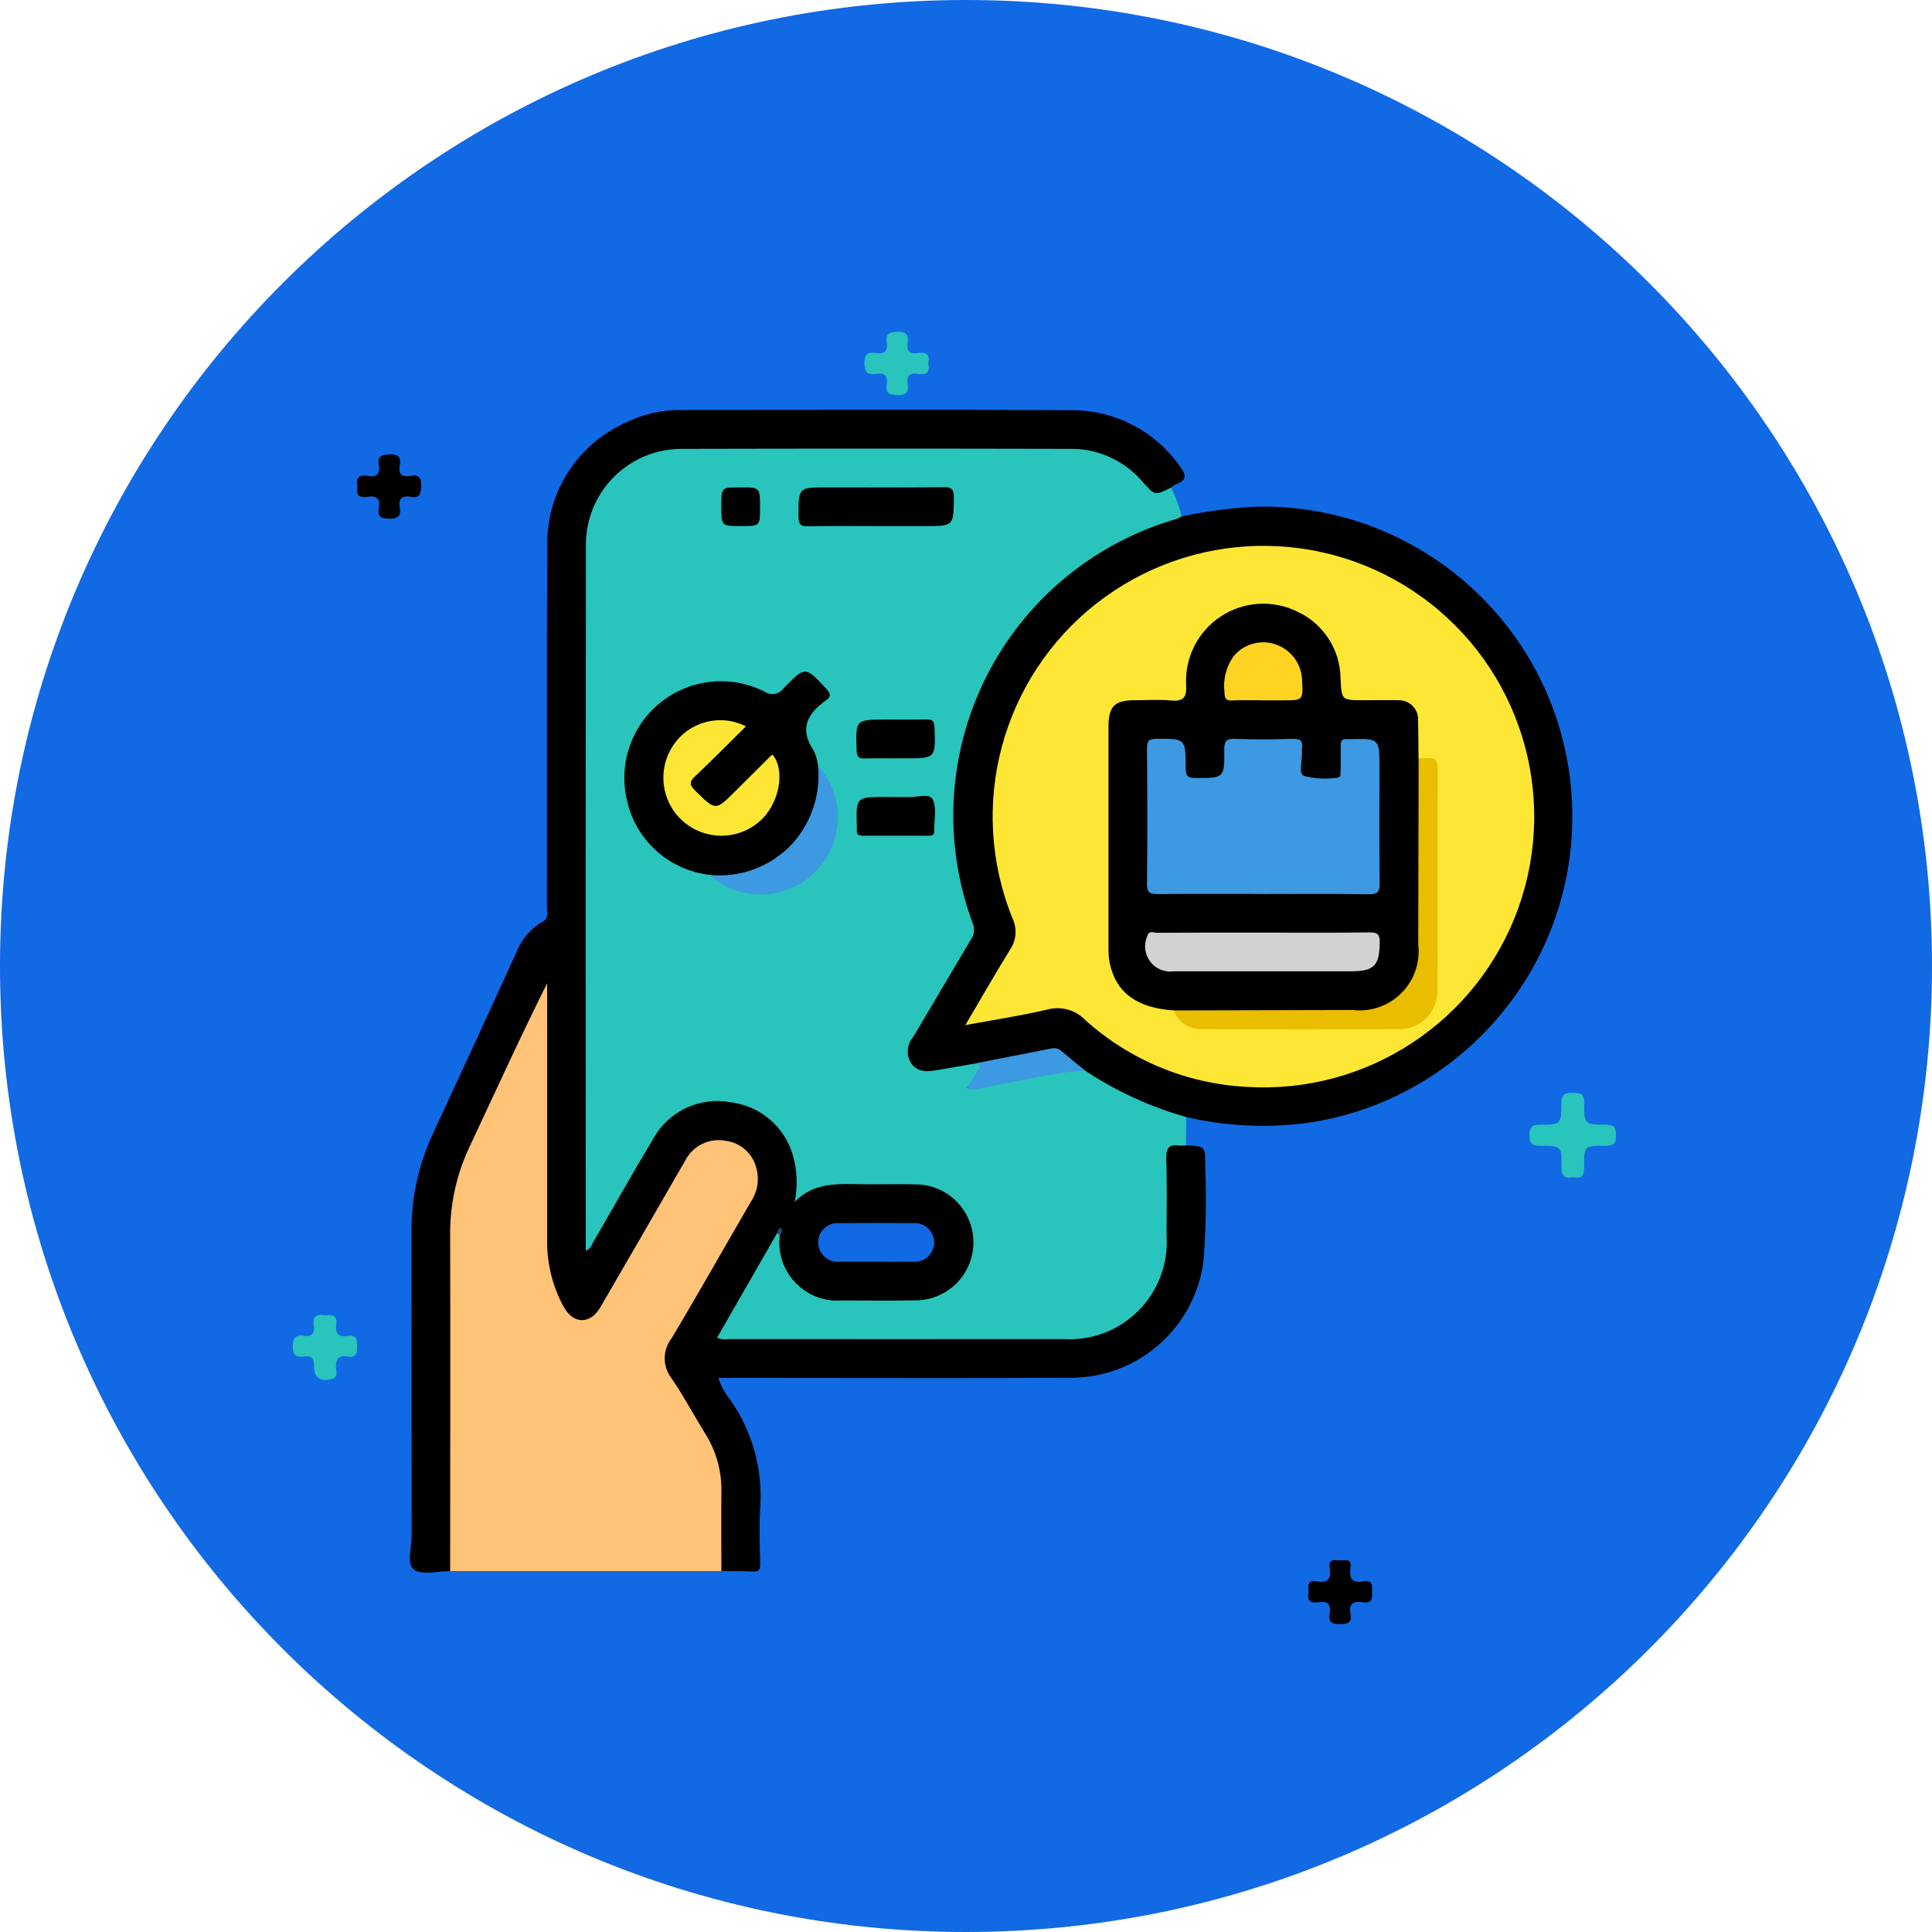
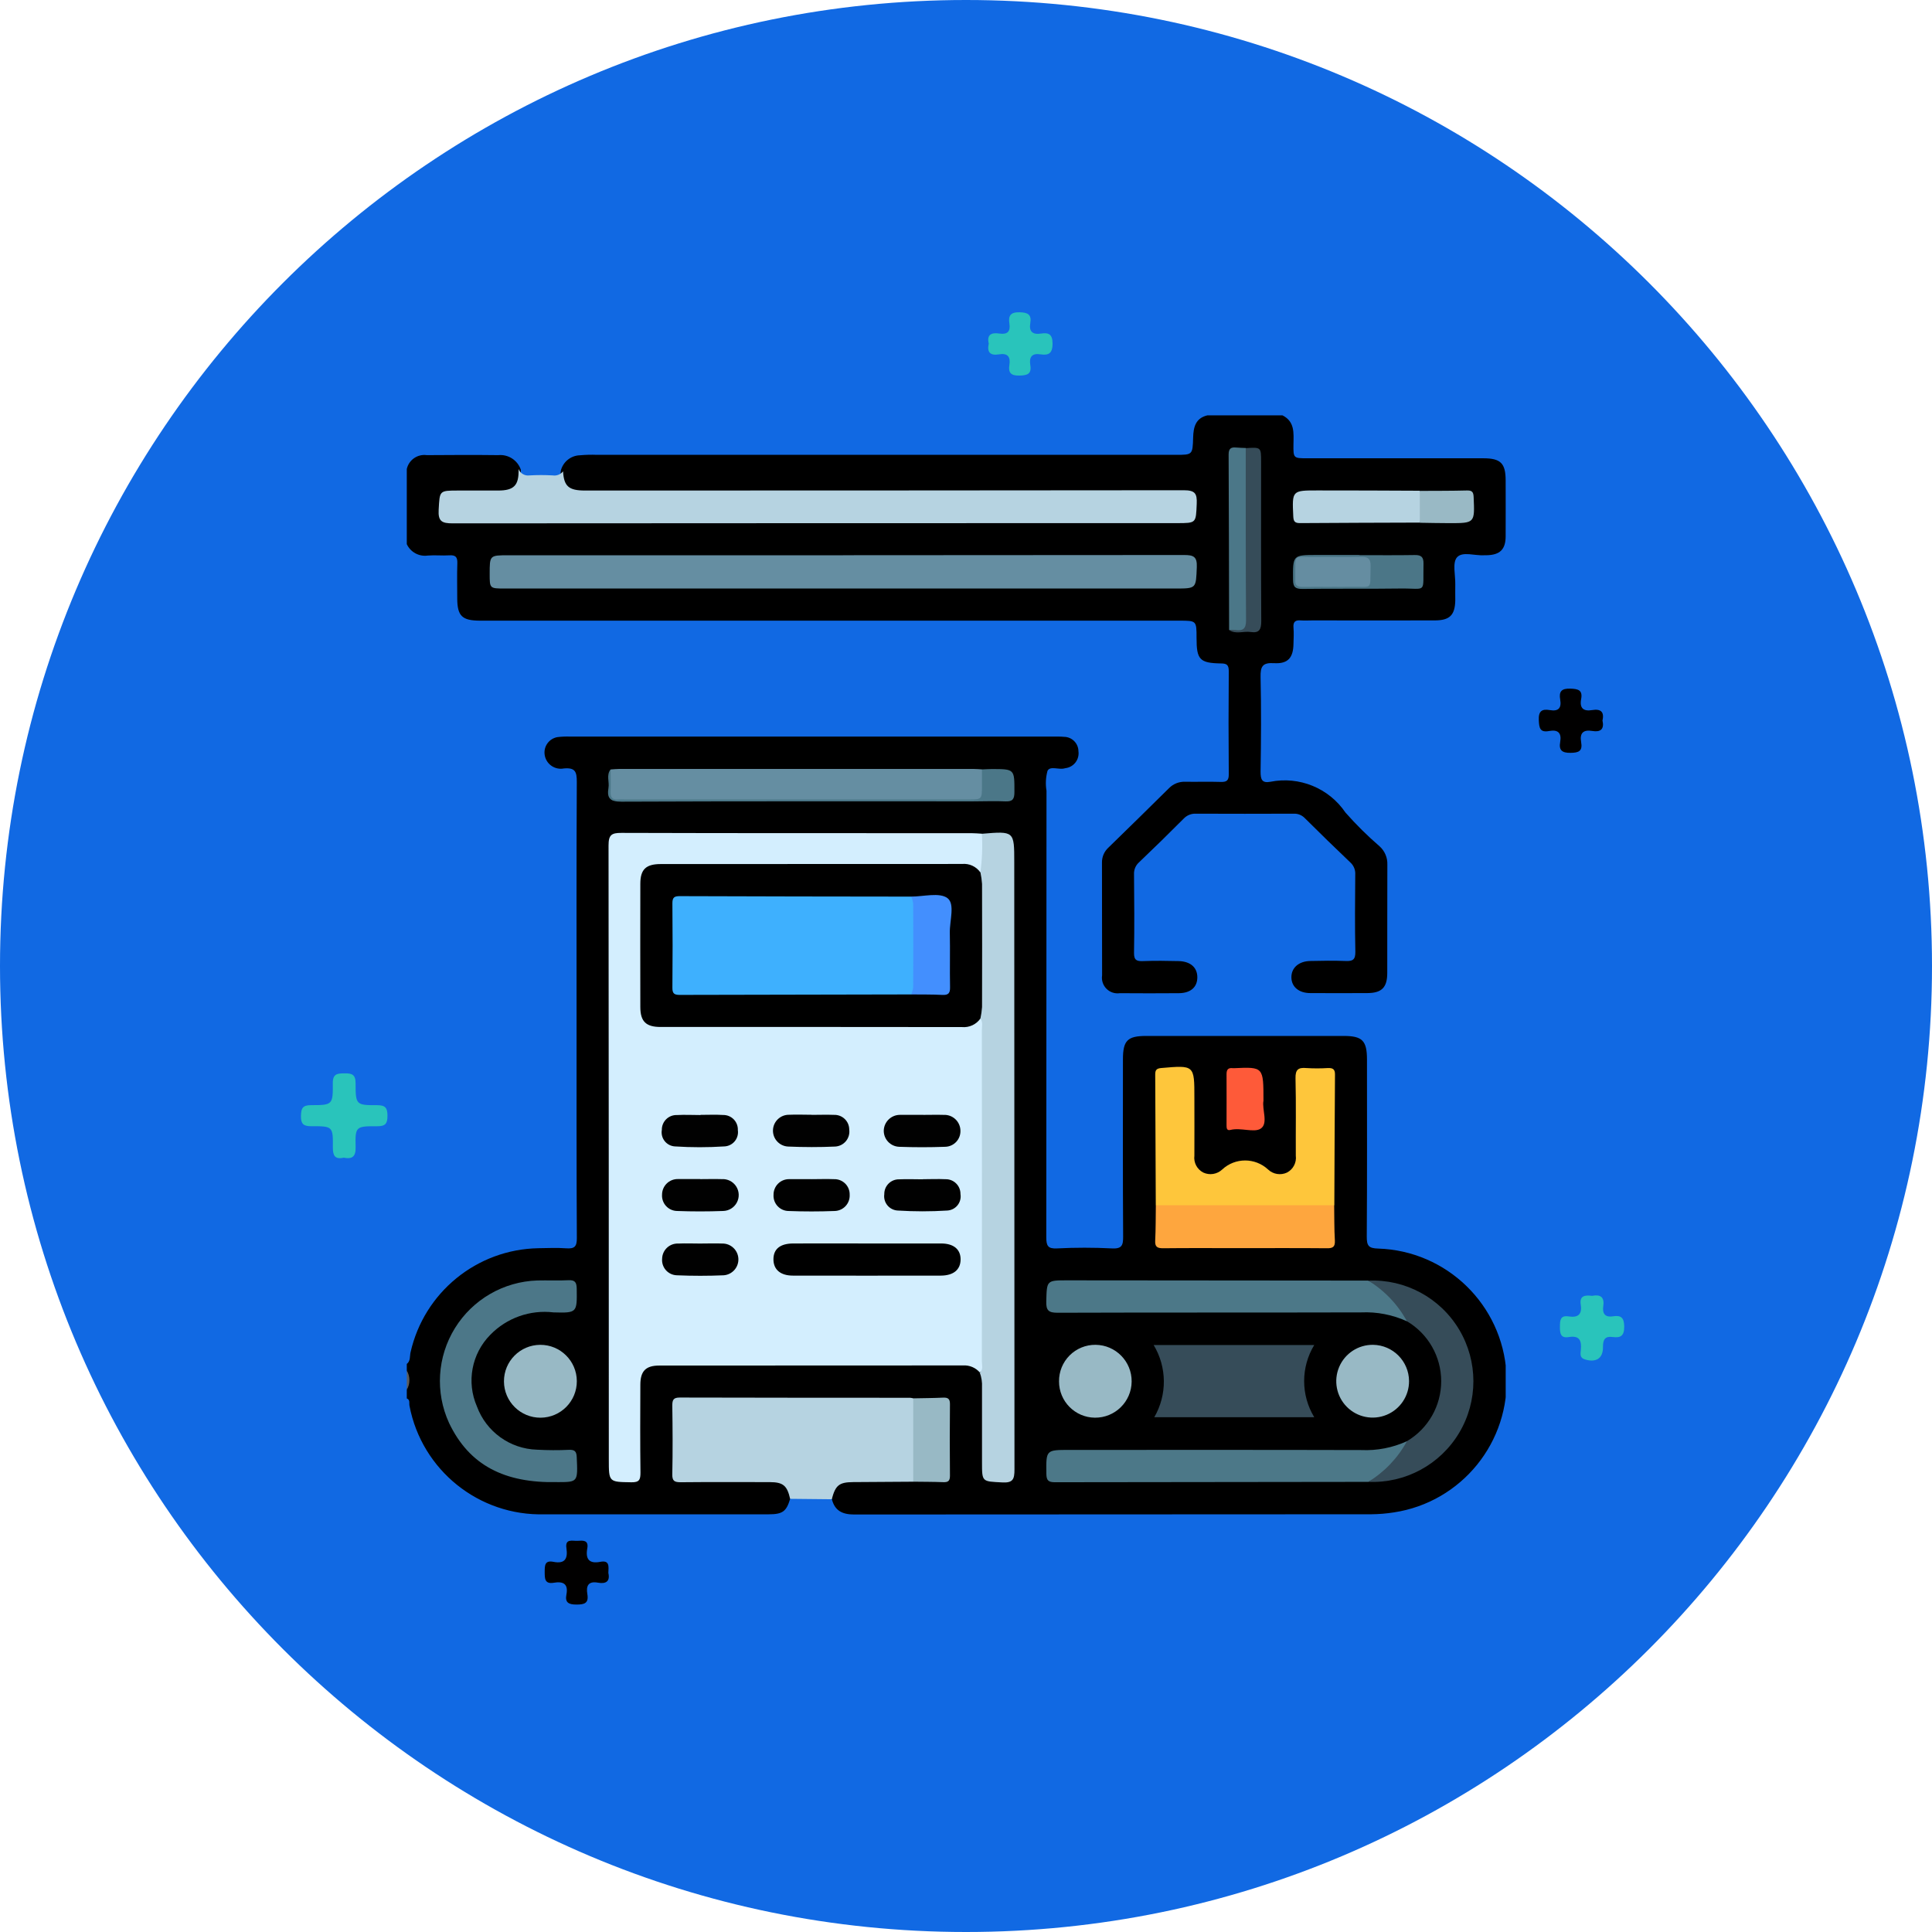
<svg xmlns="http://www.w3.org/2000/svg" width="99" height="99" viewBox="0 0 99 99">
-   <g id="Grupo_156599" data-name="Grupo 156599" transform="translate(6399 6571)">
-     <circle id="Elipse_4762" data-name="Elipse 4762" cx="49.5" cy="49.5" r="49.5" transform="translate(-6399 -6571)" fill="#1169e3" />
-     <g id="Grupo_156597" data-name="Grupo 156597" transform="translate(-6378 -6550)">
-       <g id="Grupo_156598" data-name="Grupo 156598">
-         <path id="Trazado_127124" data-name="Trazado 127124" d="M59.455,8.164a6.432,6.432,0,0,1,.537,1.477c-.024.284-.275.277-.455.336A15.7,15.7,0,0,0,48.6,23.006a14.965,14.965,0,0,0,.773,7.194,1.631,1.631,0,0,1-.217,1.518c-.82,1.339-1.585,2.71-2.406,4.048a6.546,6.546,0,0,0-.466.874c-.32.757.052,1.283.88,1.218a14.331,14.331,0,0,0,1.649-.274,1.229,1.229,0,0,1,.79.007c.192.472-.008.926-.675,1.325,1.743-.357,3.363-.641,4.979-.948a3.737,3.737,0,0,1,1.043-.087,1.3,1.3,0,0,1,.617.258A14.9,14.9,0,0,0,59.5,40.011c.265.087.571.12.732.4q-.006.723-.011,1.446a.346.346,0,0,1-.255.16c-.51.035-.563.37-.559.782.01,1.281.008,2.562,0,3.843a5.157,5.157,0,0,1-5.314,5.337q-8.491.014-16.983,0c-1.106,0-1.2-.158-.649-1.105.777-1.341,1.543-2.687,2.333-4.02a1.211,1.211,0,0,1,.422-.522c.137-.047.208.032.267.136.2,2.477,1.734,3.34,3.909,3.174.925-.07,1.859,0,2.789-.015a2.794,2.794,0,1,0,.008-5.581c-1.2-.015-2.4,0-3.6-.006a3.134,3.134,0,0,0-1.817.521c-.182.121-.379.322-.613.17s-.127-.411-.114-.631a3.807,3.807,0,0,0-2.133-3.93A3.7,3.7,0,0,0,33.2,41.459c-1.033,1.6-1.929,3.276-2.877,4.923a4.393,4.393,0,0,1-.5.782c-.231.257-.422.242-.507-.126a2.694,2.694,0,0,1-.037-.618q0-17.576,0-35.151a5.142,5.142,0,0,1,5.306-5.281q9.734-.01,19.466,0a5.045,5.045,0,0,1,4.179,1.924c.4.513.818.167,1.218.255" transform="translate(-20.448 -4.179)" fill="#29c4bb" />
-         <path id="Trazado_127125" data-name="Trazado 127125" d="M39.007,3.984c-.831.417-.826.411-1.455-.291A4.771,4.771,0,0,0,33.9,2q-9.977-.024-19.955,0A4.9,4.9,0,0,0,9.024,6.93Q9,24.778,9.017,42.626v.46c.257-.092.3-.289.381-.435,1.027-1.765,2.023-3.549,3.079-5.3a3.735,3.735,0,0,1,3.948-1.869,3.791,3.791,0,0,1,3.21,2.734,5.087,5.087,0,0,1,.089,2.369c1.008-1.037,2.27-.915,3.508-.9.888.008,1.777-.01,2.665.005a2.971,2.971,0,0,1,.022,5.943c-1.259.022-2.52.008-3.78.005a2.976,2.976,0,0,1-3.182-3.34c.036-.077.045-.192,0-.227s-.065.1-.133.111l-3.08,5.364a1.075,1.075,0,0,0,.629.072q8.554.006,17.109,0A4.981,4.981,0,0,0,38.777,42.3c0-1.3.03-2.6-.014-3.9-.019-.562.133-.792.7-.694a1.349,1.349,0,0,0,.308-.017c.99.05,1.008.05.986,1.073a38.1,38.1,0,0,1-.1,4.95A6.858,6.858,0,0,1,33.831,49.6c-4.979.028-9.957.008-14.936.008H15.813a3.176,3.176,0,0,0,.576,1.077,8.594,8.594,0,0,1,1.565,5.606c-.059.947-.02,1.9,0,2.85,0,.285-.06.405-.372.389-.536-.029-1.074-.016-1.61-.021a.969.969,0,0,1-.18-.76c-.006-1.095-.019-2.19,0-3.284A5.215,5.215,0,0,0,15,52.577c-.614-1-1.2-2.029-1.826-3.023a1.6,1.6,0,0,1-.024-1.845q2.086-3.589,4.149-7.192a1.854,1.854,0,0,0,.061-2.049,1.776,1.776,0,0,0-2.736-.347,3.072,3.072,0,0,0-.548.745c-1.275,2.221-2.563,4.435-3.835,6.658-.113.2-.226.395-.356.581a1.167,1.167,0,0,1-2.138-.06,6.66,6.66,0,0,1-.889-3.378q0-6.5,0-13c0-.082-.106.009-.026-.012.033-.009.048.007.04.046a12.026,12.026,0,0,1-1.038,2.442c-.928,2.05-1.883,4.089-2.806,6.142a8.94,8.94,0,0,0-.785,3.729q.012,8.273,0,16.546c0,.322.075.668-.176.948-.637,0-1.45.226-1.86-.081C-.182,59.137.1,58.272.094,57.661c-.01-5.167,0-10.334-.011-15.5a11.8,11.8,0,0,1,1.11-5.091q2.151-4.622,4.265-9.261a3.1,3.1,0,0,1,1.334-1.575c.34-.177.237-.446.237-.69.005-6.159-.016-12.318.013-18.476a6.781,6.781,0,0,1,4-6.4,6.294,6.294,0,0,1,2.87-.66c6.675,0,13.351-.024,20.026.011a6.753,6.753,0,0,1,5.51,2.86c.337.44.4.721-.187.932a1.214,1.214,0,0,0-.253.172" transform="translate(0 0)" />
-         <path id="Trazado_127126" data-name="Trazado 127126" d="M6.848,127.535c0-5.744.015-11.488,0-17.232a10.29,10.29,0,0,1,.981-4.49c1.312-2.793,2.588-5.6,3.987-8.4v.572q0,6.292,0,12.583a7,7,0,0,0,.828,3.389c.5.932,1.373.961,1.906.047,1.454-2.495,2.892-5,4.338-7.5a1.918,1.918,0,0,1,2.08-1.019,1.854,1.854,0,0,1,1.571,1.4,2.093,2.093,0,0,1-.28,1.717c-1.36,2.335-2.682,4.692-4.07,7.01a1.667,1.667,0,0,0,0,2.039c.629.917,1.153,1.906,1.738,2.854a5.368,5.368,0,0,1,.819,2.936c-.014,1.364,0,2.727,0,4.091l-13.9,0" transform="translate(-4.78 -68.026)" fill="#fec377" />
-         <path id="Trazado_127127" data-name="Trazado 127127" d="M98.832,47.7a18.363,18.363,0,0,1-5.2-2.392,2.557,2.557,0,0,1-1-.6,1.232,1.232,0,0,0-1.154-.268c-.745.173-1.506.262-2.251.432a2.934,2.934,0,0,1-1.094.067l-2.069.357c-.5.087-1,.125-1.339-.37a1.129,1.129,0,0,1,.117-1.324c.99-1.666,1.967-3.34,2.961-5a.842.842,0,0,0,.1-.8,15.821,15.821,0,0,1,10.467-20.76,1.321,1.321,0,0,0,.214-.112,23.684,23.684,0,0,1,3.919-.51A15.876,15.876,0,0,1,105.4,47.946a17.136,17.136,0,0,1-6.573-.248" transform="translate(-59.048 -11.461)" />
-         <path id="Trazado_127128" data-name="Trazado 127128" d="M40.733,54.9a4.9,4.9,0,0,1-4.219-3.832,4.952,4.952,0,0,1,7.042-5.559.7.7,0,0,0,.983-.164c1.111-1.151,1.116-1.129,2.2.032.233.249.228.409-.025.587-.961.676-1.384,1.466-.627,2.574a2.557,2.557,0,0,1,.22.766,4.044,4.044,0,0,1-.807,3.6,4.834,4.834,0,0,1-3.552,2.129,2.418,2.418,0,0,1-1.217-.135" transform="translate(-25.389 -31.074)" />
-         <path id="Trazado_127129" data-name="Trazado 127129" d="M69.97,15.13c-1.154,0-2.309-.016-3.462.009-.38.008-.481-.094-.483-.478-.006-1.515-.022-1.515,1.477-1.515,1.979,0,3.957.014,5.935-.011.432-.005.551.1.546.542-.016,1.453,0,1.453-1.478,1.453H69.97" transform="translate(-46.106 -9.173)" />
-         <path id="Trazado_127130" data-name="Trazado 127130" d="M50.861,66.038a5.07,5.07,0,0,0,4.317-1.662,5.216,5.216,0,0,0,1.258-3.934,3.957,3.957,0,0,1-5.575,5.6" transform="translate(-35.518 -42.209)" fill="#3d99e1" />
-         <path id="Trazado_127131" data-name="Trazado 127131" d="M77.833,54.6c-.514,0-1.029-.013-1.542.005-.3.01-.426-.043-.439-.393-.058-1.6-.071-1.6,1.514-1.6.679,0,1.358.011,2.036-.005.3-.007.426.044.439.393.058,1.6.071,1.6-1.514,1.6h-.494" transform="translate(-52.956 -36.741)" />
-         <path id="Trazado_127132" data-name="Trazado 127132" d="M77.942,65.652c.164,0,.33-.01.494,0,.464.035,1.164-.214,1.338.1.235.43.074,1.075.091,1.627.008.242-.141.252-.319.252-1.111,0-2.222-.006-3.332,0-.237,0-.345-.076-.317-.317a.841.841,0,0,0,0-.123c-.049-1.547-.049-1.547,1.491-1.547Z" transform="translate(-52.99 -45.806)" />
-         <path id="Trazado_127133" data-name="Trazado 127133" d="M95.174,109.2q1.9-.37,3.8-.742a.557.557,0,0,1,.508.141c.389.333.791.65,1.187.974-1.845.149-3.632.633-5.45.938a.984.984,0,0,1-.586.012c.158-.269.322-.526.461-.794.083-.161.326-.314.078-.529" transform="translate(-66.085 -75.733)" fill="#3d99e1" />
-         <path id="Trazado_127134" data-name="Trazado 127134" d="M52.909,14.122c0-.951,0-.951.971-.951,1.013,0,1.013,0,1.013,1.033,0,.951,0,.951-.972.951-1.012,0-1.012,0-1.012-1.033" transform="translate(-36.948 -9.198)" />
-         <path id="Trazado_127135" data-name="Trazado 127135" d="M62.406,139.2c.023-.116.125-.3.164-.269.156.115.069.262-.033.385l-.131-.116" transform="translate(-43.58 -97.015)" fill="#284c66" />
-         <path id="Trazado_127136" data-name="Trazado 127136" d="M72.335,140.1c-.618,0-1.236.008-1.853,0a1,1,0,0,1-1.119-.974.989.989,0,0,1,1.086-1q1.884-.018,3.769,0a.991.991,0,0,1,1.089,1,1,1,0,0,1-1.118.976c-.618.01-1.236,0-1.853,0" transform="translate(-48.438 -96.448)" fill="#1169e3" />
-         <path id="Trazado_127137" data-name="Trazado 127137" d="M94.365,47.577c.793-1.343,1.517-2.614,2.286-3.857a1.62,1.62,0,0,0,.126-1.623,13.875,13.875,0,1,1,12,8.646,13.4,13.4,0,0,1-8.249-3.408,1.979,1.979,0,0,0-1.95-.557c-1.359.32-2.745.527-4.213.8" transform="translate(-65.898 -16.049)" fill="#fee734" />
-         <path id="Trazado_127138" data-name="Trazado 127138" d="M47.283,53.028c-.881.87-1.73,1.737-2.614,2.568-.306.288-.273.445.007.723,1.052,1.043,1.042,1.053,2.073.022q.9-.9,1.8-1.792a.553.553,0,0,1,.1-.065c.669.8.349,2.579-.716,3.457a2.972,2.972,0,0,1-4.4-3.9,2.894,2.894,0,0,1,3.748-1.009" transform="translate(-30.058 -36.811)" fill="#fee734" />
-         <path id="Trazado_127139" data-name="Trazado 127139" d="M122.017,53.7c-1.873-.116-2.958-.911-3.279-2.422a3.882,3.882,0,0,1-.062-.8q-.005-5.667,0-11.334c0-1.019.314-1.335,1.321-1.338.619,0,1.243-.045,1.857.012.63.058.842-.12.8-.783a3.959,3.959,0,0,1,5.719-3.76,3.809,3.809,0,0,1,2.193,3.415c.059,1.115.041,1.116,1.193,1.116.578,0,1.157-.013,1.734,0a.982.982,0,0,1,1.045,1.051c.021.639.017,1.279.024,1.918a1.232,1.232,0,0,1,.172.83c0,2.969.012,5.938,0,8.907a3.2,3.2,0,0,1-3.353,3.352c-2.845.014-5.691.005-8.536,0a1.294,1.294,0,0,1-.832-.171" transform="translate(-82.874 -22.925)" />
-         <path id="Trazado_127140" data-name="Trazado 127140" d="M129.756,72.1q4.582-.011,9.163-.022a3.028,3.028,0,0,0,3.367-3.364q.009-4.767.02-9.535a3.78,3.78,0,0,0,.434,0c.387-.042.548.085.546.51-.014,3.821,0,7.641-.014,11.462a1.958,1.958,0,0,1-1.9,1.912q-5.049.024-10.1,0a1.518,1.518,0,0,1-1.52-.959" transform="translate(-90.612 -41.323)" fill="#eabe00" />
-         <path id="Trazado_127141" data-name="Trazado 127141" d="M131.178,63.827c-1.8,0-3.6-.011-5.393.008-.4,0-.577-.049-.571-.519.026-2.314.019-4.628,0-6.942,0-.365.073-.492.471-.494,1.5-.008,1.513-.025,1.511,1.483,0,.39.084.525.5.524,1.475,0,1.491.015,1.478-1.452,0-.423.09-.57.538-.554.991.036,1.984.031,2.975,0,.4-.012.525.122.467.491a.514.514,0,0,0,0,.124c.039.446-.2,1.134.1,1.284a4.23,4.23,0,0,0,1.635.1c.246.008.249-.151.248-.326,0-.434.011-.868,0-1.3-.009-.261.068-.395.347-.357a.773.773,0,0,0,.124,0c1.518-.036,1.518-.036,1.518,1.474,0,1.963-.015,3.926.011,5.888.006.452-.092.595-.57.586-1.8-.032-3.6-.013-5.393-.013" transform="translate(-87.44 -39.021)" fill="#3d99e1" />
-         <path id="Trazado_127142" data-name="Trazado 127142" d="M131.025,88.746c1.818,0,3.636.013,5.454-.01.4-.005.515.1.51.509-.015,1.2-.28,1.485-1.5,1.485H126.44a1.292,1.292,0,0,1-1.368-1.793c.087-.331.332-.182.5-.183,1.818-.012,3.636-.008,5.454-.008" transform="translate(-87.289 -61.957)" fill="#d0d2d3" />
-         <path id="Trazado_127143" data-name="Trazado 127143" d="M140.327,42.461c-.515,0-1.031-.021-1.543.008-.341.019-.4-.114-.405-.424a2.6,2.6,0,0,1,.482-1.861,1.96,1.96,0,0,1,2.125-.592,1.989,1.989,0,0,1,1.366,1.8c.06,1.07.06,1.07-.975,1.07h-1.05" transform="translate(-96.633 -27.575)" fill="#fed322" />
+   <defs>
+     <clipPath id="clip-path">
+       <rect id="Rectángulo_37140" data-name="Rectángulo 37140" width="56.31" height="56.321" fill="none" />
+     </clipPath>
+   </defs>
+   <g id="Grupo_156594" data-name="Grupo 156594" transform="translate(-1171 -5097)">
+     <circle id="Elipse_4760" data-name="Elipse 4760" cx="49.5" cy="49.5" r="49.5" transform="translate(1171 5097)" fill="#1169e3" />
+     <g id="Grupo_156592" data-name="Grupo 156592" transform="translate(1191.845 5118.283)">
+       <g id="Grupo_156591" data-name="Grupo 156591" clip-path="url(#clip-path)">
+         <path id="Trazado_127085" data-name="Trazado 127085" d="M19.644,76.49c-.193.647-.388.792-1.1.792q-5.742,0-11.484,0a6.847,6.847,0,0,1-6.922-5.56c-.028-.128.046-.307-.141-.379V70.9a1.881,1.881,0,0,0,0-.99v-.33c.2-.151.15-.395.194-.592A6.843,6.843,0,0,1,6.74,63.647c.477-.007.955-.029,1.429.005.413.03.548-.075.545-.523C8.694,59.371,8.7,55.613,8.7,51.856c0-4.033-.01-8.066.012-12.1,0-.521-.075-.745-.664-.693a.834.834,0,0,1-.988-.736.8.8,0,0,1,.665-.871,4.2,4.2,0,0,1,.658-.025q12.372,0,24.744,0c.183,0,.367-.006.549.012a.745.745,0,0,1,.741.738.766.766,0,0,1-.664.867l-.054.012c-.294.08-.727-.14-.866.122a2.379,2.379,0,0,0-.053,1.024q0,11.438-.011,22.877c0,.445.084.6.557.574a27.591,27.591,0,0,1,2.8,0c.52.029.584-.159.581-.613-.019-3.024-.011-6.049-.01-9.074,0-.967.234-1.2,1.191-1.2H48.012c.951,0,1.19.242,1.19,1.208,0,3.025.011,6.049-.011,9.074,0,.466.088.6.586.613a6.8,6.8,0,0,1,.8,13.52,7.846,7.846,0,0,1-1.147.095q-13.252.008-26.5.012c-.6,0-.993-.183-1.147-.778-.1-.6.2-.976.87-1.027.749-.057,1.5-.015,2.252-.02.348,0,.7-.012,1.043.007.4-.019.8-.01,1.2-.007.333,0,.509-.121.508-.478,0-1,0-2.007,0-3.01,0-.321-.15-.461-.466-.464-.42,0-.839.009-1.259-.009-3.7.029-7.392.005-11.087.013-1.029,0-1.03,0-1.03,1.022,0,.768.014,1.537,0,2.305-.011.448.169.621.613.617,1.336-.009,2.671-.007,4.006,0a1.6,1.6,0,0,1,.8.13.7.7,0,0,1,.414.9" transform="translate(0 -20.969)" />
+         <path id="Trazado_127086" data-name="Trazado 127086" d="M44.871,0c.636.319.573.9.564,1.472-.011.728,0,.728.708.728q4.508,0,9.016,0c.893,0,1.147.252,1.149,1.134,0,.953.005,1.906,0,2.859,0,.678-.293.96-.968.975-.037,0-.074,0-.11,0-.487.039-1.136-.214-1.417.11-.241.278-.076.908-.086,1.383-.006.275,0,.55,0,.825-.018.751-.283,1.02-1.047,1.022-2.089.007-4.178,0-6.268,0-.2,0-.4.014-.6,0-.28-.025-.4.069-.376.367.023.273.008.549,0,.824-.009.718-.28,1.042-.992,1-.6-.039-.706.173-.694.721.037,1.612.026,3.226,0,4.838,0,.389.062.6.5.519A3.76,3.76,0,0,1,48.1,20.354a18.171,18.171,0,0,0,1.757,1.738,1.2,1.2,0,0,1,.389.927c-.008,1.851,0,3.7-.005,5.553,0,.749-.284,1.03-1.027,1.033q-1.457.007-2.914,0c-.593,0-.969-.325-.971-.81s.376-.822.963-.835c.6-.013,1.21-.024,1.814,0,.367.017.506-.066.5-.471-.028-1.319-.016-2.639-.005-3.959a.772.772,0,0,0-.256-.624q-1.175-1.117-2.324-2.262a.746.746,0,0,0-.581-.232q-2.5.01-5,0a.809.809,0,0,0-.63.253Q38.68,21.8,37.526,22.9a.771.771,0,0,0-.261.62c.012,1.338.023,2.677,0,4.014-.008.393.142.444.471.431.6-.022,1.209-.015,1.814,0s.957.325.959.826-.333.814-.947.819c-1.008.007-2.016.009-3.024,0a.8.8,0,0,1-.909-.913c-.007-1.924,0-3.849-.006-5.773a1.015,1.015,0,0,1,.333-.777q1.557-1.514,3.1-3.041a1.1,1.1,0,0,1,.838-.33c.6.009,1.21-.011,1.814.008.3.009.415-.066.412-.393q-.023-2.639,0-5.278c0-.31-.087-.4-.4-.4-1.092-.018-1.251-.2-1.251-1.3,0-.892,0-.892-.878-.892H3.742c-.911-.006-1.151-.239-1.157-1.134,0-.6-.016-1.21.005-1.814.011-.318-.1-.42-.409-.4-.365.024-.734-.019-1.1.011A1.026,1.026,0,0,1,0,6.6V2.75a.92.92,0,0,1,1.023-.711c1.222-.009,2.443-.015,3.664,0a1.107,1.107,0,0,1,1.155.743c.036.821-.294,1.2-1.1,1.234-.769.029-1.54.02-2.309,0-.45-.009-.626.169-.61.617.019.566.078.656.608.68.165.007.33,0,.495,0H39.216c.11,0,.22,0,.33,0,.7-.009.793-.125.745-.808-.022-.31-.142-.476-.464-.481-.22,0-.44-.005-.66-.005H9.806a8.38,8.38,0,0,1-.88-.018A1.023,1.023,0,0,1,7.888,2.855a1.041,1.041,0,0,1,.988-.809,6.636,6.636,0,0,1,.877-.022h29.1c.183,0,.366,0,.549,0,.86,0,.866,0,.892-.887.016-.53.121-.989.726-1.136Z" />
+         <path id="Trazado_127087" data-name="Trazado 127087" d="M0,111.292a.983.983,0,0,1,0,.99Z" transform="translate(0 -62.348)" fill="#5c5c5c" />
+         <path id="Trazado_127088" data-name="Trazado 127088" d="M43.283,118.757l-3.075.02c-.72.005-.908.156-1.1.879l-2.133-.022c-.155-.682-.359-.854-1.047-.856-1.518,0-3.037-.01-4.555.006-.321,0-.444-.056-.436-.414.025-1.17.017-2.341,0-3.512,0-.292.054-.415.385-.414,3.933.012,7.866.009,11.8.012a.9.9,0,0,1,.161.029.8.8,0,0,1,.171.56q.015,1.579,0,3.158a.71.71,0,0,1-.174.555" transform="translate(-17.332 -64.114)" fill="#b6d3e1" />
+         <path id="Trazado_127089" data-name="Trazado 127089" d="M42.539,76.311a1.054,1.054,0,0,0-.876-.367q-7.78.007-15.56.006c-.688,0-.962.286-.965.972-.007,1.5-.013,3.006.006,4.509,0,.361-.053.509-.466.5-1.155-.018-1.156,0-1.156-1.176q0-15.727-.014-31.453c0-.547.151-.649.666-.647,5.974.019,11.949.012,17.924.014.182,0,.364.018.547.028a2.084,2.084,0,0,1-.1,2.019,3.794,3.794,0,0,0-1.815-.3q-6.9.013-13.793,0c-.22,0-.44-.006-.66.005-.718.037-.941.256-.945.986-.01,1.979-.007,3.957,0,5.936,0,.857.21,1.074,1.075,1.079,2.271.013,4.543,0,6.814,0,2.455,0,4.909,0,7.364,0a4.053,4.053,0,0,0,1.981-.3c.311.19.248.508.25.788.011,1.428,0,2.856,0,4.284,0,4.083,0,8.166-.008,12.249,0,.3.144.678-.276.854" transform="translate(-13.17 -27.259)" fill="#d3eefe" />
+         <path id="Trazado_127090" data-name="Trazado 127090" d="M66.686,76.293c.178-.164.1-.379.1-.571q.007-8.493,0-16.986c0-.2.06-.405-.079-.584a.794.794,0,0,1-.1-.529q0-3.215,0-6.43a.786.786,0,0,1,.1-.528,9.968,9.968,0,0,0,.08-1.983c1.658-.139,1.658-.139,1.658,1.457q0,15.557.011,31.115c0,.5-.074.7-.634.666-1.028-.054-1.03-.015-1.03-1.029,0-1.282,0-2.565,0-3.848a1.865,1.865,0,0,0-.113-.75" transform="translate(-37.317 -27.241)" fill="#b6d3e1" />
+         <path id="Trazado_127091" data-name="Trazado 127091" d="M87.234,83q-.013-3.351-.029-6.7c0-.224.063-.31.307-.331,1.7-.148,1.7-.154,1.7,1.522,0,.989.006,1.979,0,2.968a.851.851,0,0,0,.456.866.877.877,0,0,0,.968-.155,1.723,1.723,0,0,1,2.353,0,.872.872,0,0,0,.967.156.853.853,0,0,0,.453-.867c-.008-1.319.018-2.639-.015-3.957-.011-.455.14-.569.557-.532a8.8,8.8,0,0,0,1.1,0c.244-.009.369.05.366.329-.017,2.234-.024,4.468-.034,6.7a1.053,1.053,0,0,1-.73.176q-3.841,0-7.683,0A1.015,1.015,0,0,1,87.234,83" transform="translate(-48.854 -42.524)" fill="#fec63b" />
+         <path id="Trazado_127092" data-name="Trazado 127092" d="M23.675,41.224c.146-.009.291-.026.436-.026q9.078,0,18.156,0c.146,0,.292.014.437.022A1.787,1.787,0,0,1,42.84,42.5a.325.325,0,0,1-.367.324c-.128,0-.256,0-.384,0H24.244c-.621,0-.628,0-.618-.618a3.234,3.234,0,0,1,.048-.979" transform="translate(-13.228 -23.079)" fill="#658ea2" />
+         <path id="Trazado_127093" data-name="Trazado 127093" d="M91.009,121.612q-8.028.007-16.054.019c-.332,0-.436-.088-.44-.431-.014-1.226-.028-1.225,1.179-1.225,4.985,0,9.97-.007,14.956.007a5.08,5.08,0,0,0,2.344-.455.26.26,0,0,1-.013.351,4.371,4.371,0,0,1-1.97,1.733" transform="translate(-41.742 -66.961)" fill="#4c7888" />
+         <path id="Trazado_127094" data-name="Trazado 127094" d="M92.991,102.886a5.1,5.1,0,0,0-2.344-.455c-5.187.014-10.373,0-15.56.018-.458,0-.589-.118-.577-.577.03-1.083.006-1.085,1.1-1.084l15.394.013a4.371,4.371,0,0,1,1.97,1.733.26.26,0,0,1,.014.351" transform="translate(-41.742 -56.464)" fill="#4c7888" />
+         <path id="Trazado_127095" data-name="Trazado 127095" d="M9.846,111.116c-2.692.059-4.506-.854-5.542-3.032a5.156,5.156,0,0,1,4.52-7.3c.531-.014,1.063.015,1.593-.013.347-.018.425.113.43.44.015,1.217.026,1.244-1.185,1.209a3.879,3.879,0,0,0-3.245,1.149,3.328,3.328,0,0,0-.684,3.671,3.385,3.385,0,0,0,3.075,2.215,15.973,15.973,0,0,0,1.648.007c.274-.007.378.068.391.366.058,1.289.069,1.289-1,1.289" transform="translate(-2.139 -56.453)" fill="#4c7788" />
+         <path id="Trazado_127096" data-name="Trazado 127096" d="M87.021,108.321h8.23a3.566,3.566,0,0,0,0,3.7H87.054a3.63,3.63,0,0,0-.033-3.7" transform="translate(-48.751 -60.683)" fill="#364c59" />
+         <path id="Trazado_127097" data-name="Trazado 127097" d="M87.228,92.037h9.141c.01.6,0,1.207.036,1.809.016.319-.1.4-.405.395-1.519-.014-3.038-.006-4.558-.006-1.282,0-2.563-.009-3.844.006-.305,0-.418-.079-.4-.4.03-.6.024-1.206.033-1.81" transform="translate(-48.848 -51.561)" fill="#fea63e" />
+         <path id="Trazado_127098" data-name="Trazado 127098" d="M114.007,102.9a5.515,5.515,0,0,0-1.983-2.085,5.161,5.161,0,1,1,0,10.312,5.513,5.513,0,0,0,1.984-2.085,3.566,3.566,0,0,0,0-6.143" transform="translate(-62.757 -56.477)" fill="#364c59" />
+         <path id="Trazado_127099" data-name="Trazado 127099" d="M76,110.174a1.854,1.854,0,0,1,1.873-1.875,1.867,1.867,0,1,1-.037,3.734A1.856,1.856,0,0,1,76,110.174" transform="translate(-42.578 -60.671)" fill="#98b9c5" />
+         <path id="Trazado_127100" data-name="Trazado 127100" d="M112.03,110.157a1.865,1.865,0,1,1-1.843-1.858,1.871,1.871,0,0,1,1.843,1.858" transform="translate(-60.672 -60.671)" fill="#98b9c5" />
+         <path id="Trazado_127101" data-name="Trazado 127101" d="M13.175,108.3a1.867,1.867,0,0,1,.02,3.734,1.867,1.867,0,1,1-.02-3.734" transform="translate(-6.339 -60.671)" fill="#98b9c5" />
+         <path id="Trazado_127102" data-name="Trazado 127102" d="M59.009,118.762q0-2.136,0-4.272c.51-.011,1.021-.012,1.53-.036.253-.011.354.062.352.334q-.019,1.836,0,3.671c0,.28-.108.336-.354.326-.511-.019-1.022-.017-1.533-.024" transform="translate(-33.058 -64.119)" fill="#98b9c5" />
+         <path id="Trazado_127103" data-name="Trazado 127103" d="M97.4,77.706c-.086.438.267,1.179-.153,1.436-.343.211-1.012-.073-1.539.06-.192.048-.2-.1-.2-.231,0-.878.005-1.756,0-2.633,0-.247.1-.329.328-.3a.328.328,0,0,0,.055,0C97.4,75.97,97.4,75.97,97.4,77.706" transform="translate(-53.502 -42.585)" fill="#fe5a39" />
+         <path id="Trazado_127104" data-name="Trazado 127104" d="M23.589,41.23c0,.384.013.769,0,1.153-.01.279.09.413.38.386.109-.01.219,0,.329,0H41.916c.7,0,.7,0,.7-.719v-.823c.164-.006.329-.017.493-.018,1.187,0,1.173,0,1.17,1.183,0,.353-.089.491-.46.474-.548-.025-1.1,0-1.648,0-6.009,0-12.017-.01-18.026.016-.585,0-.756-.178-.667-.708.053-.313-.12-.651.106-.945" transform="translate(-13.143 -23.085)" fill="#4b7788" />
+         <path id="Trazado_127105" data-name="Trazado 127105" d="M7.806,6.264a.52.52,0,0,0,.553.323,10.33,10.33,0,0,1,1.2,0,.563.563,0,0,0,.526-.21c.042.766.289.985,1.123.985q15.341,0,30.681-.015c.579,0,.689.164.666.692-.043.992-.012.993-1.012.993q-18.557,0-37.115.012c-.549,0-.752-.1-.718-.695.057-.985.015-.987,1.013-.987.678,0,1.356,0,2.034,0,.818,0,1.07-.268,1.047-1.094" transform="translate(-2.077 -3.509)" fill="#b6d3e1" />
+         <path id="Trazado_127106" data-name="Trazado 127106" d="M27.764,16.284q8.74,0,17.48-.01c.476,0,.669.082.647.617-.045,1.1-.012,1.1-1.1,1.1H10.435c-.779,0-.779,0-.779-.75,0-.954,0-.954.957-.954h17.15" transform="translate(-5.409 -9.117)" fill="#658ea2" />
+         <path id="Trazado_127107" data-name="Trazado 127107" d="M109.748,10.4c-2.047.007-4.094.011-6.142.026-.265,0-.33-.089-.342-.347-.062-1.328-.069-1.33,1.271-1.327q2.605,0,5.21.015a1.784,1.784,0,0,1,0,1.632" transform="translate(-57.839 -4.904)" fill="#b6d3e1" />
+         <path id="Trazado_127108" data-name="Trazado 127108" d="M95.781,13.083c-.006-2.994-.009-5.988-.025-8.982,0-.3.115-.387.387-.359.163.016.327.017.491.024a.975.975,0,0,1,.187.775q.008,3.865,0,7.73c0,.91-.113.99-1.041.812" transform="translate(-53.644 -2.093)" fill="#4b7788" />
+         <path id="Trazado_127109" data-name="Trazado 127109" d="M95.812,13.1a2.819,2.819,0,0,1,.329.007c.391.053.543-.075.54-.5-.02-2.94-.014-5.88-.015-8.82.787-.051.787-.051.787.707,0,2.72-.008,5.441.008,8.161,0,.421-.1.62-.545.553-.365-.055-.754.132-1.1-.1" transform="translate(-53.676 -2.106)" fill="#364c59" />
+         <path id="Trazado_127110" data-name="Trazado 127110" d="M106.638,16.278c.953,0,1.906.011,2.859-.006.337-.006.453.113.445.445-.035,1.574.205,1.251-1.205,1.271-1.668.023-3.336,0-5,.021-.347,0-.476-.082-.479-.457-.01-1.283-.025-1.283,1.239-1.283h2.144v.01" transform="translate(-57.844 -9.114)" fill="#4b7687" />
+         <path id="Trazado_127111" data-name="Trazado 127111" d="M118.03,10.4q0-.816,0-1.632c.806-.005,1.613,0,2.418-.021.266-.007.33.083.341.342.058,1.333.066,1.334-1.274,1.332-.494,0-.988-.013-1.483-.02" transform="translate(-66.121 -4.897)" fill="#99b9c5" />
+         <path id="Trazado_127112" data-name="Trazado 127112" d="M44.635,52.705a4.262,4.262,0,0,1,.082.591q.009,3.153,0,6.306a4.255,4.255,0,0,1-.084.59,1.037,1.037,0,0,1-.947.436q-7.719-.009-15.438-.005c-.752,0-1.039-.281-1.041-1.018q-.007-3.159,0-6.318c0-.738.286-1.011,1.043-1.012q7.719,0,15.438-.005a1.03,1.03,0,0,1,.946.436" transform="translate(-15.24 -29.282)" />
+         <path id="Trazado_127113" data-name="Trazado 127113" d="M47.585,96.489c1.244,0,2.488,0,3.732,0,.65,0,1.006.306,1,.826s-.365.819-1.017.821q-3.787.006-7.573,0c-.645,0-1-.311-1-.837s.344-.807,1.012-.81c1.281-.005,2.561,0,3.841,0" transform="translate(-23.939 -54.054)" />
+         <path id="Trazado_127114" data-name="Trazado 127114" d="M57.6,81.5c.348,0,.7-.011,1.043,0a.82.82,0,0,1,.861.806.8.8,0,0,1-.785.829c-.786.029-1.575.029-2.361,0a.821.821,0,0,1-.783-.836.83.83,0,0,1,.818-.8c.036,0,.073,0,.109,0h1.1" transform="translate(-31.134 -45.654)" fill="#010101" />
+         <path id="Trazado_127115" data-name="Trazado 127115" d="M44.659,81.5c.384,0,.769-.015,1.151,0a.754.754,0,0,1,.783.753.769.769,0,0,1-.721.871c-.8.037-1.609.034-2.412,0a.815.815,0,0,1,.048-1.629c.383-.018.768,0,1.152,0" transform="translate(-23.921 -45.655)" fill="#010101" />
+         <path id="Trazado_127116" data-name="Trazado 127116" d="M44.682,88.992c.384,0,.769-.016,1.151,0a.777.777,0,0,1,.8.8.789.789,0,0,1-.774.831c-.785.03-1.573.031-2.357,0a.78.78,0,0,1-.77-.832.791.791,0,0,1,.8-.8c.036,0,.073,0,.11,0h1.042v0" transform="translate(-23.939 -49.852)" fill="#010101" />
+         <path id="Trazado_127117" data-name="Trazado 127117" d="M57.618,88.994c.384,0,.769-.018,1.152,0a.751.751,0,0,1,.774.763.726.726,0,0,1-.684.843,20.165,20.165,0,0,1-2.52,0,.733.733,0,0,1-.7-.838A.748.748,0,0,1,56.411,89c.4-.019.8,0,1.207,0" transform="translate(-31.172 -49.852)" fill="#010101" />
+         <path id="Trazado_127118" data-name="Trazado 127118" d="M31.7,88.988c.366,0,.732-.012,1.1,0a.817.817,0,1,1,.071,1.632c-.785.029-1.574.03-2.359,0a.785.785,0,0,1-.769-.836.8.8,0,0,1,.807-.8q.055,0,.11,0H31.7v0" transform="translate(-16.663 -49.85)" fill="#010101" />
+         <path id="Trazado_127119" data-name="Trazado 127119" d="M31.724,96.492c.366,0,.732-.014,1.1,0a.815.815,0,0,1,.084,1.627c-.8.035-1.61.035-2.414,0a.78.78,0,0,1-.747-.853.793.793,0,0,1,.827-.773c.383-.017.768,0,1.152,0" transform="translate(-16.663 -54.054)" fill="#010101" />
+         <path id="Trazado_127120" data-name="Trazado 127120" d="M31.71,81.5c.384,0,.769-.019,1.151.006a.744.744,0,0,1,.756.777.729.729,0,0,1-.7.834,19.578,19.578,0,0,1-2.52,0,.723.723,0,0,1-.675-.849.748.748,0,0,1,.775-.759c.4-.022.8,0,1.206,0" transform="translate(-16.653 -45.655)" fill="#010101" />
+         <path id="Trazado_127121" data-name="Trazado 127121" d="M105.422,18.032c-.511,0-1.022-.007-1.533,0-.248,0-.385-.077-.363-.343,0-.036,0-.073,0-.11.019-1.318-.161-1.055,1.05-1.078.767-.014,1.534.013,2.3-.009.369-.011.52.089.508.487-.039,1.272.15,1.023-1.03,1.05-.31.007-.621,0-.931,0" transform="translate(-57.996 -9.24)" fill="#658da1" />
+         <path id="Trazado_127122" data-name="Trazado 127122" d="M43.185,61.057q-5.929.009-11.858.024c-.278,0-.383-.064-.381-.362q.021-2.169,0-4.338c0-.3.105-.362.382-.361q5.929.02,11.858.024c.282.144.27.416.272.669q.016,1.839,0,3.677c0,.252.011.525-.273.668" transform="translate(-17.336 -31.383)" fill="#3eb0fe" />
+         <path id="Trazado_127123" data-name="Trazado 127123" d="M58.776,60.986a1.461,1.461,0,0,0,.1-.364q.011-2.143,0-4.286a1.477,1.477,0,0,0-.1-.364c.636,0,1.448-.227,1.858.08.394.3.106,1.158.119,1.77.02.931-.007,1.863.012,2.794.007.316-.095.41-.4.394-.528-.027-1.058-.018-1.587-.024" transform="translate(-32.927 -31.312)" fill="#438ffe" />
      </g>
    </g>
-     <g id="Grupo_156595" data-name="Grupo 156595" transform="translate(-6384 -6554)">
-       <path id="Trazado_127053" data-name="Trazado 127053" d="M15.562,123.96c.454.1.559-.113.555-.537-.012-1.063.007-1.081,1.106-1.075.409,0,.536-.124.528-.529-.007-.377-.077-.553-.512-.551-1.1,0-1.131-.018-1.119-1.119.005-.5-.239-.507-.608-.511s-.56.058-.56.5c0,1.115-.023,1.135-1.112,1.131-.421,0-.521.15-.522.541s.1.541.52.539c1.11-.006,1.137.014,1.112,1.066-.012.488.169.631.611.545" transform="translate(50.059 -80.637)" fill="#29c4bb" />
-       <path id="Trazado_127054" data-name="Trazado 127054" d="M213.635,151.161c-.406-.078-.632.057-.565.517.056.385-.077.6-.5.533s-.57.088-.573.537c0,.47.189.578.589.525.383-.052.5.115.5.5-.012.6.357.826.934.645.274-.086.214-.3.2-.477-.048-.472.06-.76.616-.666.431.073.457-.2.456-.527s-.014-.6-.451-.53c-.471.073-.694-.1-.616-.6.075-.475-.23-.5-.582-.454" transform="translate(-211.994 -100.761)" fill="#29c4bb" />
-       <path id="Trazado_127055" data-name="Trazado 127055" d="M207.481,69.268c-.1.453.1.608.527.537.46-.078.648.111.567.569s.113.548.542.553.609-.127.532-.557c-.082-.459.109-.648.565-.562.472.089.513-.158.531-.555.021-.466-.16-.588-.566-.517-.441.077-.606-.106-.531-.537.072-.412-.061-.579-.521-.563-.4.014-.639.072-.552.536s-.115.639-.567.563c-.425-.072-.632.081-.526.534" transform="translate(-204.164 -61.349)" fill="#010000" />
-       <path id="Trazado_127056" data-name="Trazado 127056" d="M51.8,186.64c-.1.423.11.578.532.5.5-.09.614.169.543.587-.079.465.146.537.555.535.39,0,.6-.091.518-.511-.108-.553.169-.688.645-.607s.466-.225.467-.559-.007-.6-.448-.512c-.593.117-.745-.168-.665-.7.077-.508-.311-.362-.569-.377-.274-.016-.579-.052-.5.389.1.545-.092.8-.67.687-.482-.092-.423.243-.409.566" transform="translate(0.255 -122.041)" fill="#010000" />
-       <path id="Trazado_127057" data-name="Trazado 127057" d="M125.03,17.426c.114-.483-.153-.577-.548-.518-.41.061-.572-.109-.509-.513s-.058-.588-.522-.578c-.427.009-.623.119-.548.558s-.131.6-.553.533c-.391-.059-.587.035-.589.513s.182.62.608.553c.45-.072.6.133.533.553-.078.472.175.526.572.534.424.009.562-.151.5-.54-.068-.427.09-.622.535-.547s.62-.106.523-.547" transform="translate(-92.465 -15.816)" fill="#29c4bb" />
+     <g id="Grupo_156593" data-name="Grupo 156593" transform="translate(833.421 454)">
+       <path id="Trazado_127053" data-name="Trazado 127053" d="M15.507,123.96c-.454.1-.559-.113-.555-.537.012-1.063-.007-1.081-1.106-1.075-.409,0-.536-.124-.528-.529.007-.377.077-.553.512-.551,1.1,0,1.131-.018,1.119-1.119-.005-.5.239-.507.608-.511s.56.058.56.5c0,1.115.023,1.135,1.112,1.131.421,0,.521.15.522.541s-.1.541-.52.539c-1.11-.006-1.137.014-1.112,1.066.012.488-.169.631-.611.545" transform="translate(339.683 4578.363)" fill="#29c4bb" />
+       <path id="Trazado_127054" data-name="Trazado 127054" d="M213.642,151.161c.406-.078.632.057.565.517-.056.385.077.6.5.533s.57.088.573.537c0,.47-.189.578-.589.525-.383-.052-.5.115-.5.5.012.6-.357.826-.934.645-.274-.086-.214-.3-.2-.477.048-.472-.06-.76-.616-.666-.431.073-.457-.2-.456-.527s.014-.6.451-.53c.471.073.694-.1.616-.6-.075-.475.23-.5.582-.454" transform="translate(205.528 4558.239)" fill="#29c4bb" />
+       <path id="Trazado_127055" data-name="Trazado 127055" d="M210.718,69.268c.1.453-.1.608-.527.537-.46-.078-.648.111-.567.569s-.113.548-.542.553-.609-.127-.532-.557c.082-.459-.109-.648-.565-.562-.472.089-.513-.158-.531-.555-.021-.466.16-.588.566-.517.441.077.606-.106.531-.537-.072-.412.061-.579.521-.563.4.014.639.072.552.536s.115.639.567.563c.425-.072.632.081.526.534" transform="translate(208.976 4610.651)" fill="#010000" />
+       <path id="Trazado_127056" data-name="Trazado 127056" d="M55.04,186.64c.1.423-.11.578-.532.5-.5-.09-.614.169-.543.587.079.465-.146.537-.555.535-.39,0-.6-.091-.518-.511.108-.553-.169-.688-.645-.607s-.466-.225-.467-.559.007-.6.448-.512c.593.117.745-.168.665-.7-.077-.508.311-.362.569-.377.274-.016.579-.052.5.389-.1.545.092.8.67.687.482-.092.423.243.409.566" transform="translate(313.711 4536.959)" fill="#010000" />
+       <path id="Trazado_127057" data-name="Trazado 127057" d="M121.786,17.426c-.114-.483.153-.577.548-.518.41.061.572-.109.509-.513s.058-.588.522-.578c.427.009.623.119.548.558s.131.6.553.533c.391-.059.587.035.589.513s-.182.62-.608.553c-.45-.072-.6.133-.533.553.078.472-.175.526-.572.534-.424.009-.562-.151-.5-.54.068-.427-.09-.622-.535-.547s-.62-.106-.523-.547" transform="translate(266.46 4643.184)" fill="#29c4bb" />
    </g>
  </g>
</svg>
